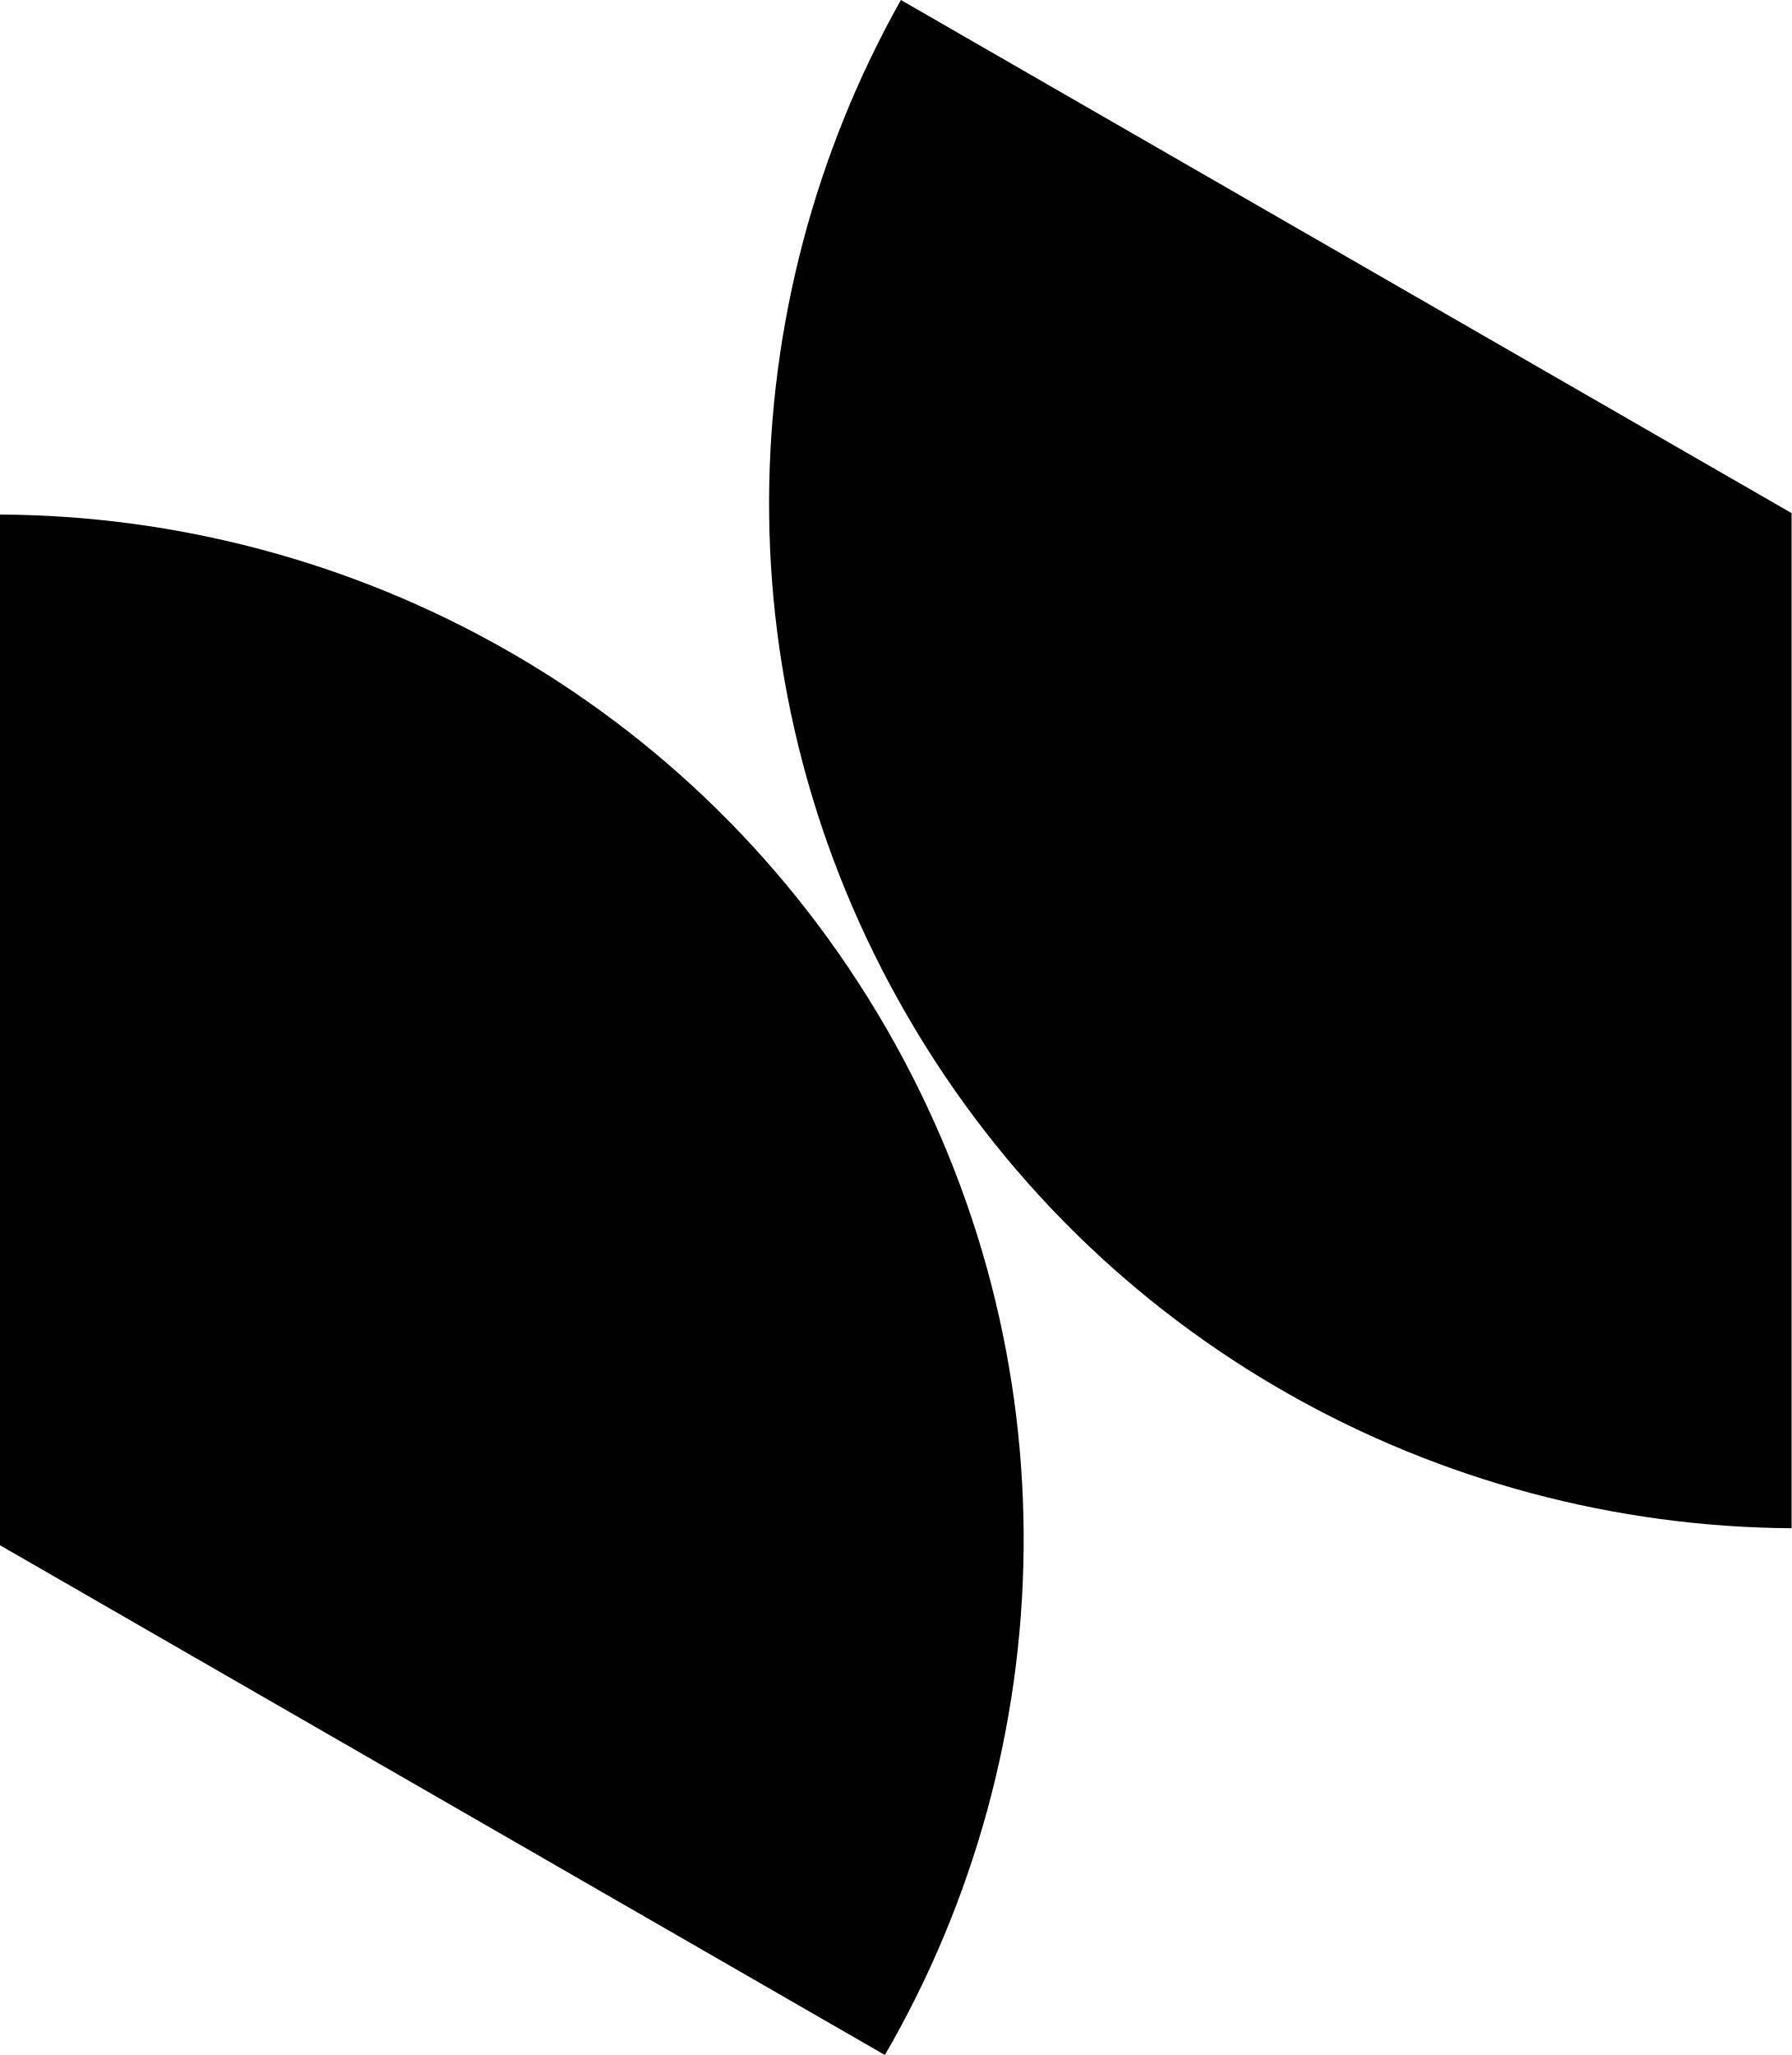
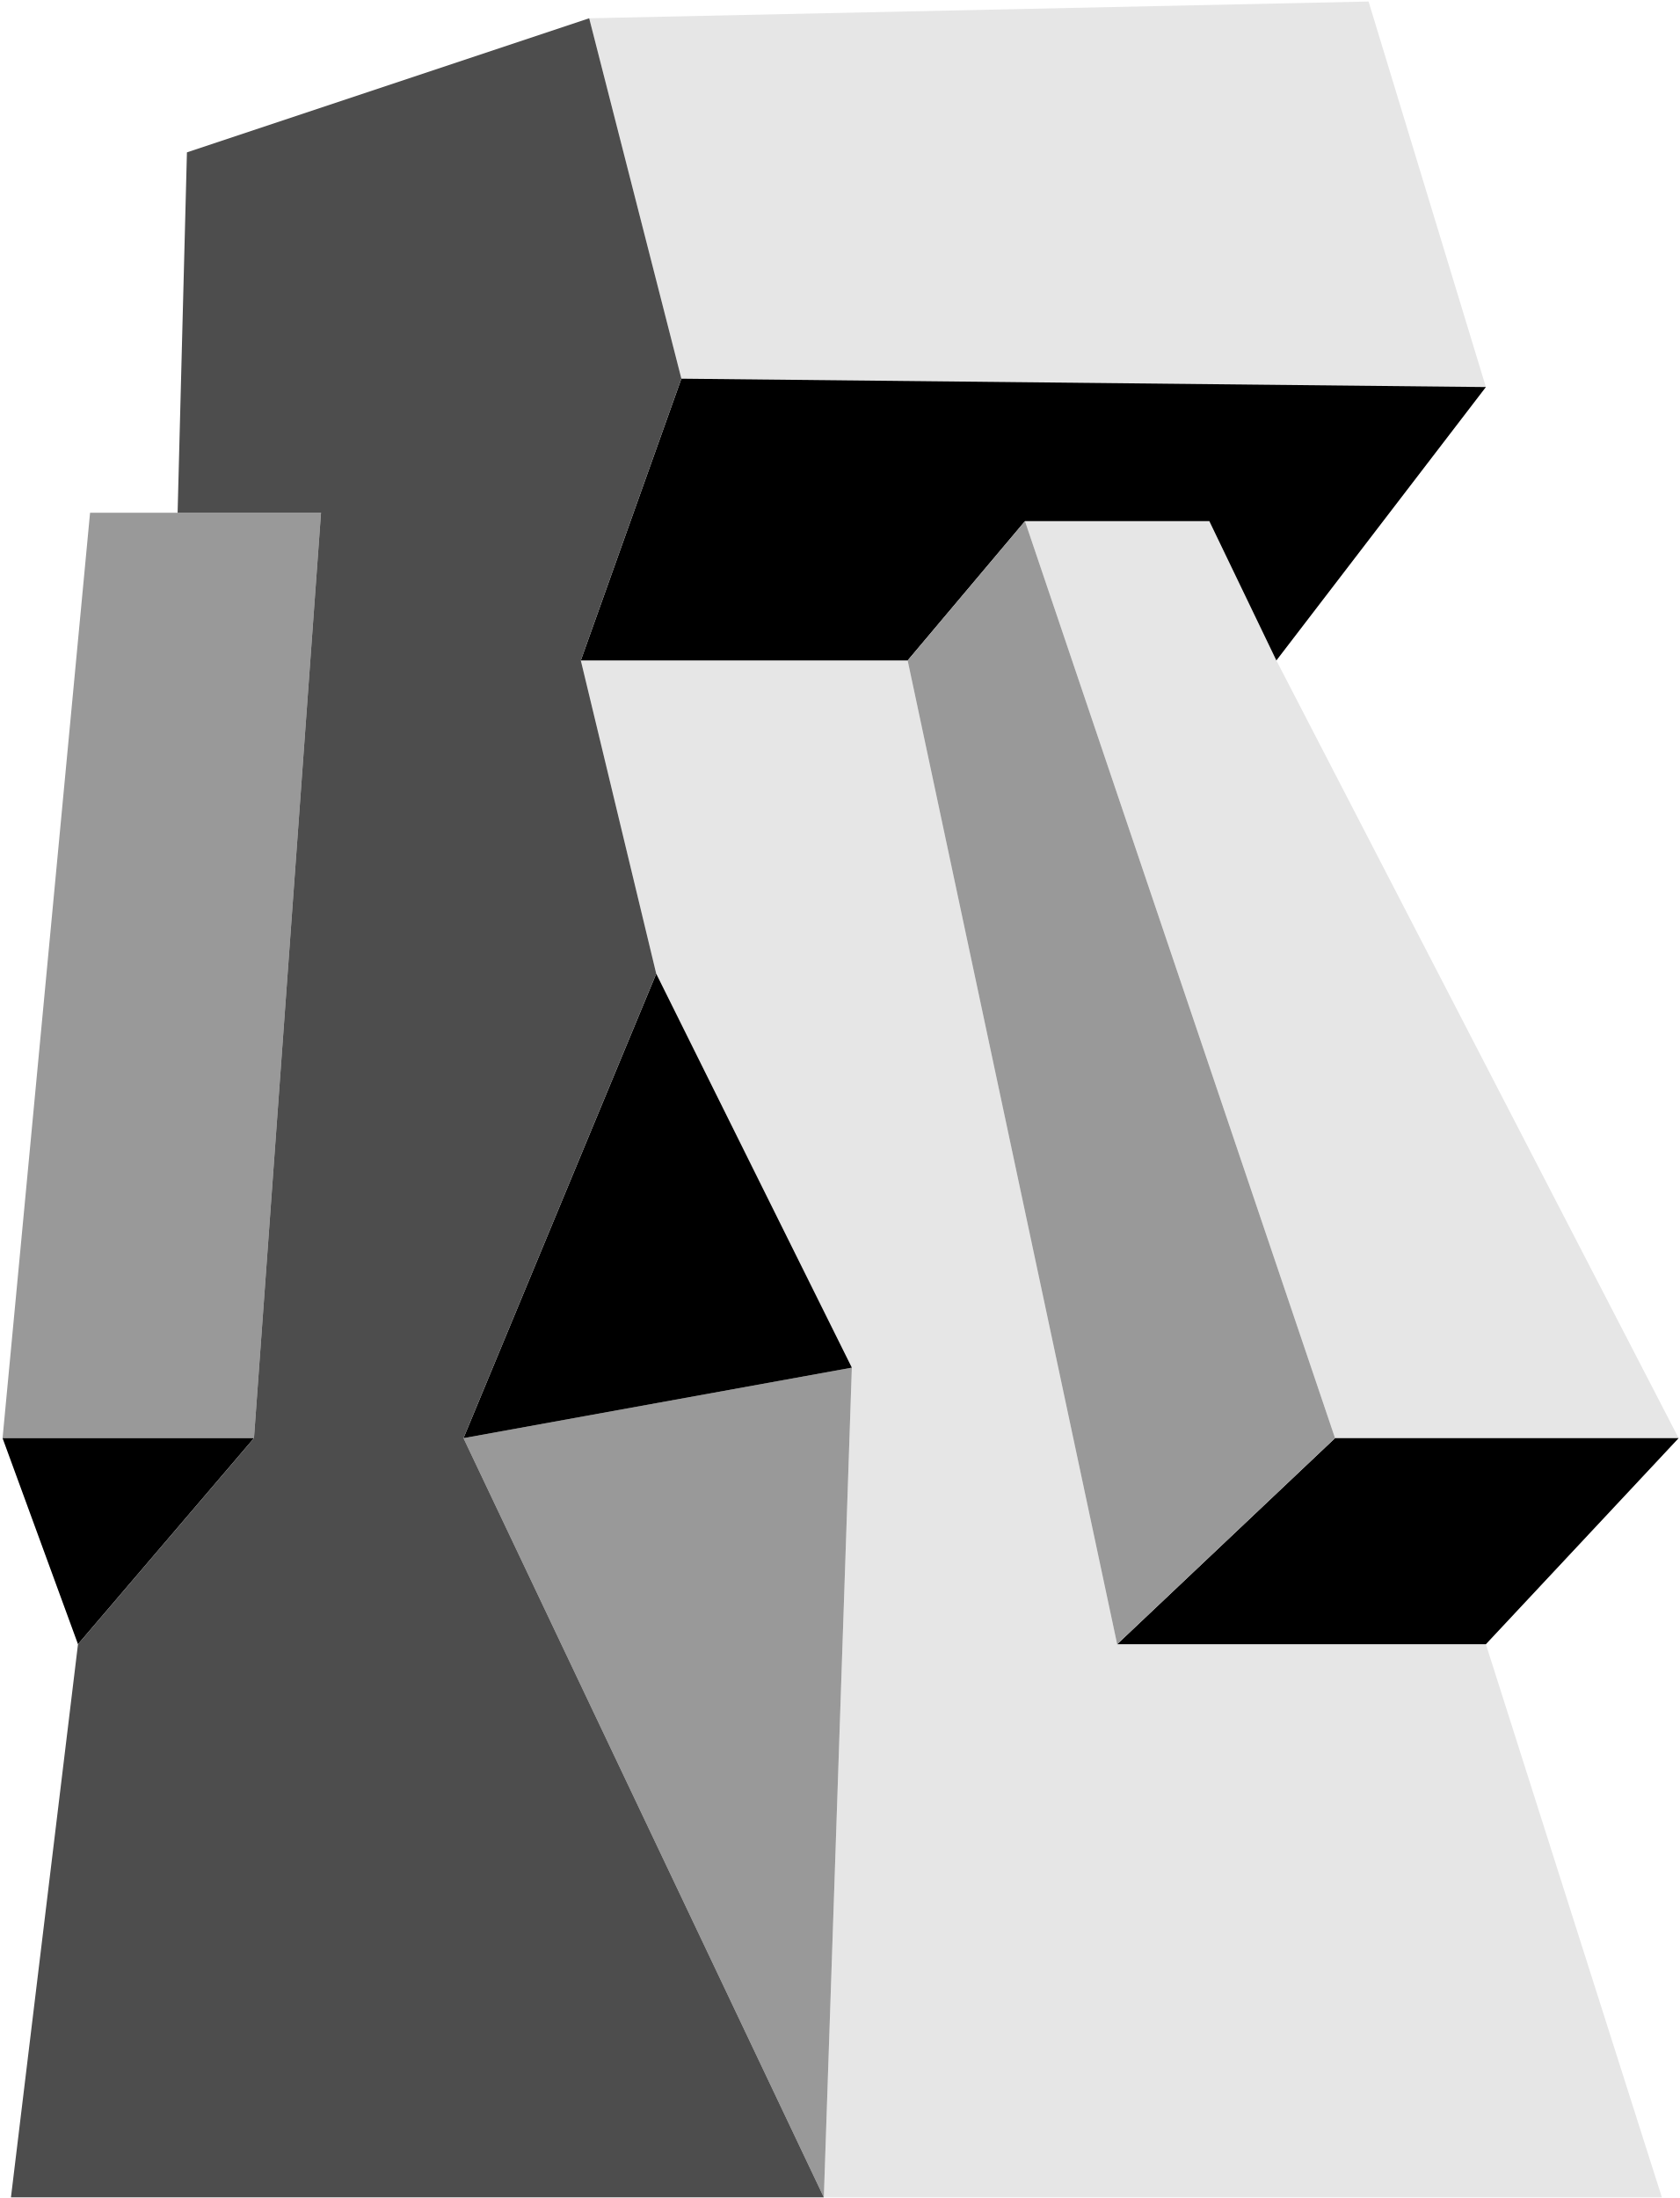
- <svg xmlns="http://www.w3.org/2000/svg" width="100%" height="199%" viewBox="0 0 34 39" fill="none">
-   <path d="M5.56051e-07 9.765L0 29.326L16.793 39C20.174 33.172 20.427 25.751 16.811 19.5C13.216 13.286 6.706 9.799 5.56051e-07 9.765Z" fill="currentColor" />
-   <path d="M34 29.003V9.738L17.097 0C13.842 5.792 13.643 13.1 17.212 19.268C20.803 25.475 27.302 28.961 34 29.003Z" fill="currentColor" />
+ <svg xmlns="http://www.w3.org/2000/svg" width="652" height="853" viewBox="0 0 652 853" fill="none">
+   <path d="M576.696 638.089H433.585L352.271 256.312H225.422L254.695 377.886L330.613 530.755L319.745 852.757H645L576.696 638.089Z" fill="#E6E6E6" />
+   <path d="M319.745 852.757L330.613 530.755L179.886 558.115L319.745 852.757Z" fill="#999999" />
+   <path d="M98.572 558.115L124.593 198.996H68.931H34.955L0.996 558.115H98.572Z" fill="#999999" />
+   <path d="M228.674 7.095L264.452 146.955L576.696 150.207L531.161 0.59L228.674 7.095Z" fill="#E6E6E6" />
+   <path d="M518.151 558.115H651.505L495.383 256.312L469.363 202.248H397.807L518.151 558.115Z" fill="#E6E6E6" />
+   <path d="M576.696 150.207L264.452 146.955L225.422 256.312H352.271L397.807 202.248H469.363L495.383 256.312L576.696 150.207Z" fill="black" />
+   <path d="M651.505 558.115H518.151L433.585 638.089H576.696L651.505 558.115Z" fill="black" />
+   <path d="M330.613 530.755L254.695 377.886L179.886 558.115L330.613 530.755Z" fill="black" />
+   <path d="M98.572 558.115H0.996L30.269 638.089L98.572 558.115Z" fill="black" />
+   <path d="M433.585 638.089L518.151 558.115L397.807 202.248L352.271 256.312L433.585 638.089Z" fill="#999999" />
+   <path d="M4.249 852.757H319.745L179.886 558.115L254.695 377.886L225.422 256.312L264.452 146.955L228.674 7.095L72.552 59.136L68.931 198.996H124.593L98.572 558.115L30.269 638.089L4.249 852.757Z" fill="#4D4D4D" />
</svg>
